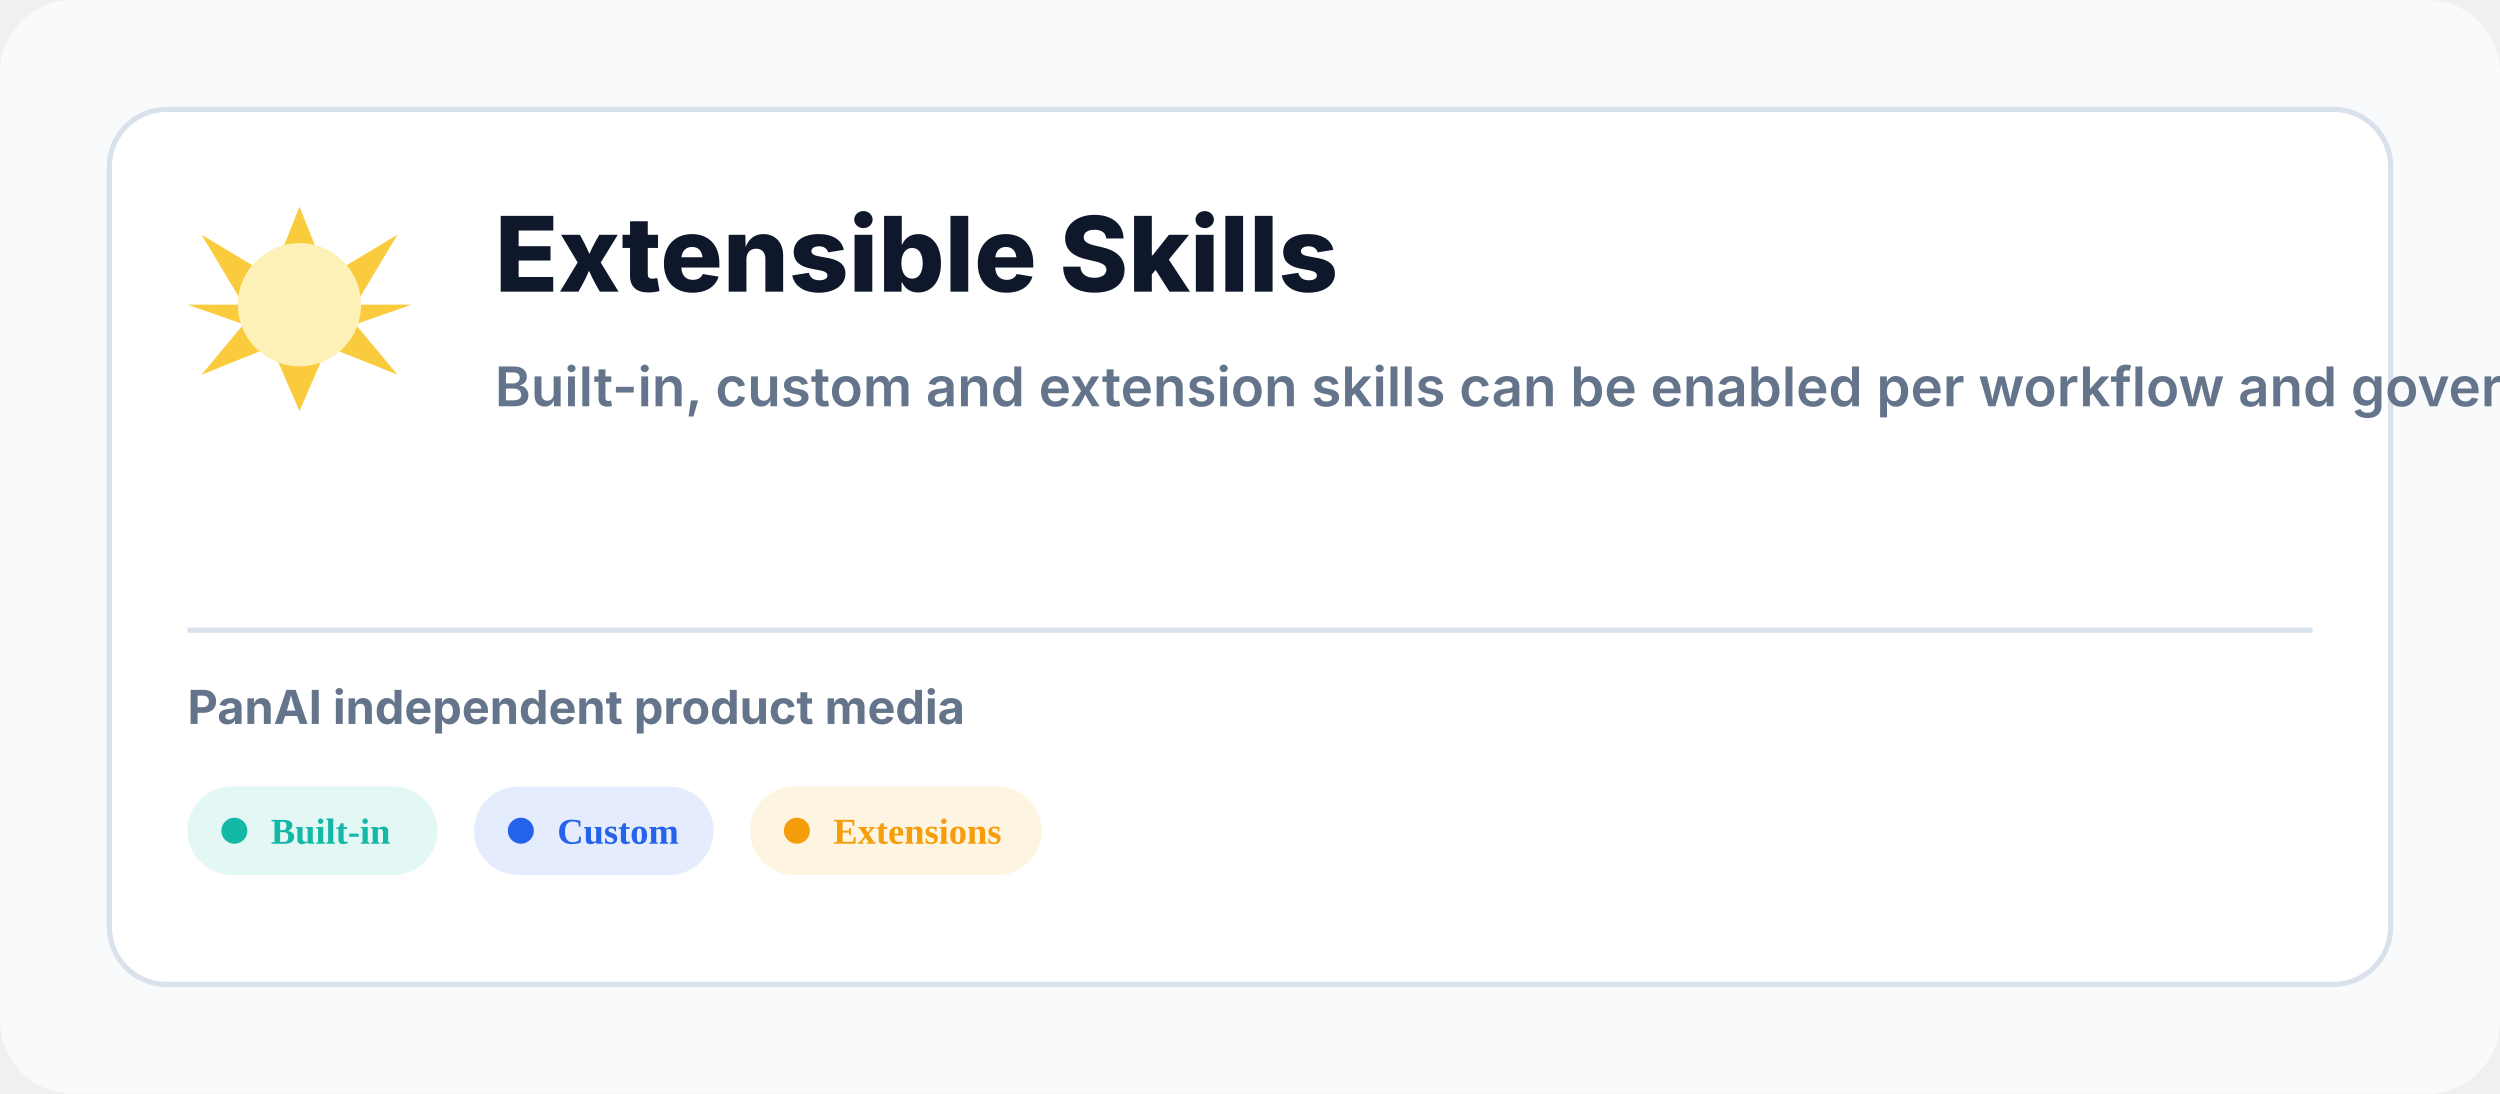
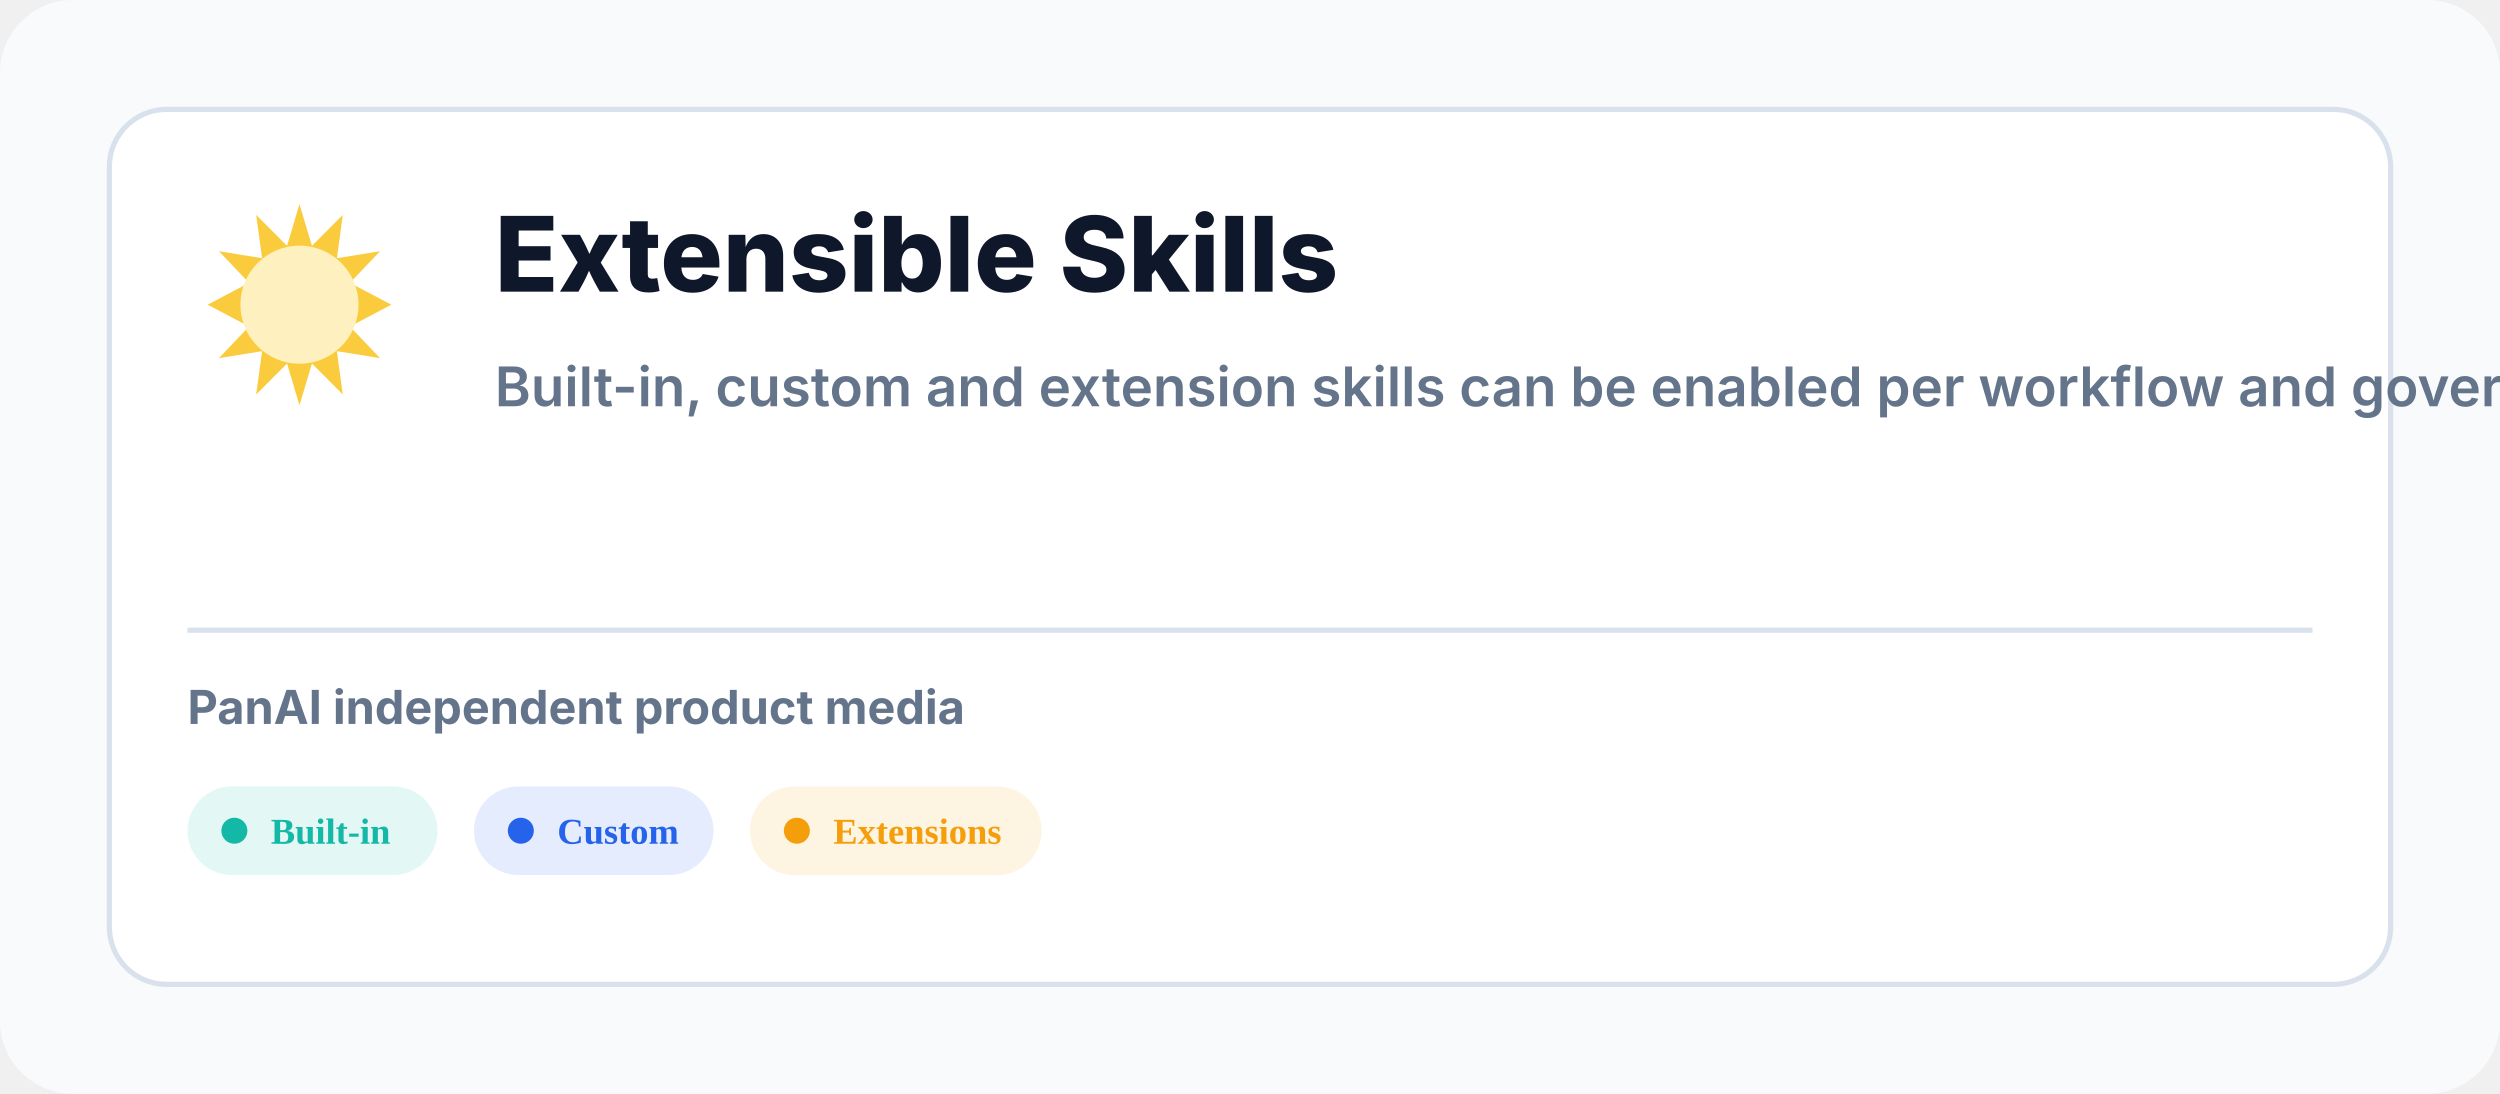
<svg xmlns="http://www.w3.org/2000/svg" width="960" height="420" viewBox="0 0 960 420" role="img" aria-label="Extensible Skills">
  <rect width="960" height="420" rx="28" fill="#f8fafc" />
  <rect x="42" y="42" width="876" height="336" rx="22" fill="#ffffff" stroke="#d9e2ec" stroke-width="2" />
  <g transform="translate(72 74) scale(1.075)">
-     <path d="M40 5L50 30L75 15L60 40L80 40L60 47L75 65L50 55L40 78L30 55L5 65L20 47L0 40L20 40L5 15L30 30Z" fill="#FACC3D" />
-     <circle cx="40" cy="40" r="22" fill="#FEF1B7" />
+     <path d="M40 4.06 44.45 18.98 55.47 7.93 53.37 23.39 68.79 20.9 58.02 32.2 72.81 40 58.02 47.8 68.79 59.1 53.37 56.61 55.47 72.07 44.45 61.02 40 75.94 35.55 61.02 24.53 72.07 26.63 56.61 11.21 59.1 21.98 47.8 7.19 40 21.98 32.2 11.21 20.9 26.63 23.39 24.53 7.93 35.55 18.98Z" fill="#FACC3D" />
+     <circle cx="40" cy="40" r="21.09" fill="#FFF1BF" />
  </g>
  <text x="190" y="112" font-family="Inter, ui-sans-serif, system-ui, -apple-system, BlinkMacSystemFont, Segoe UI, sans-serif" font-size="40" font-weight="800" fill="#0f172a">Extensible Skills</text>
  <text x="190" y="156" font-family="Inter, ui-sans-serif, system-ui, -apple-system, BlinkMacSystemFont, Segoe UI, sans-serif" font-size="21" font-weight="600" fill="#64748b">Built-in, custom and extension skills can be enabled per workflow and governed by user approval.</text>
  <line x1="72" y1="242" x2="888" y2="242" stroke="#d9e2ec" stroke-width="2" />
  <text x="72" y="278" font-family="Inter, ui-sans-serif, system-ui, -apple-system, BlinkMacSystemFont, Segoe UI, sans-serif" font-size="18" font-weight="700" fill="#64748b">PanAI independent product media</text>
  <rect x="72" y="302" width="96" height="34" rx="17" fill="#14b8a6" fill-opacity="0.12" />
  <circle cx="90" cy="319" r="5" fill="#14b8a6" />
  <text x="104" y="324" font-size="14" font-weight="700" fill="#14b8a6">Built-in</text>
  <rect x="182" y="302" width="92" height="34" rx="17" fill="#2563eb" fill-opacity="0.12" />
  <circle cx="200" cy="319" r="5" fill="#2563eb" />
  <text x="214" y="324" font-size="14" font-weight="700" fill="#2563eb">Custom</text>
  <rect x="288" y="302" width="112" height="34" rx="17" fill="#f59e0b" fill-opacity="0.12" />
  <circle cx="306" cy="319" r="5" fill="#f59e0b" />
  <text x="320" y="324" font-size="14" font-weight="700" fill="#f59e0b">Extensions</text>
</svg>
